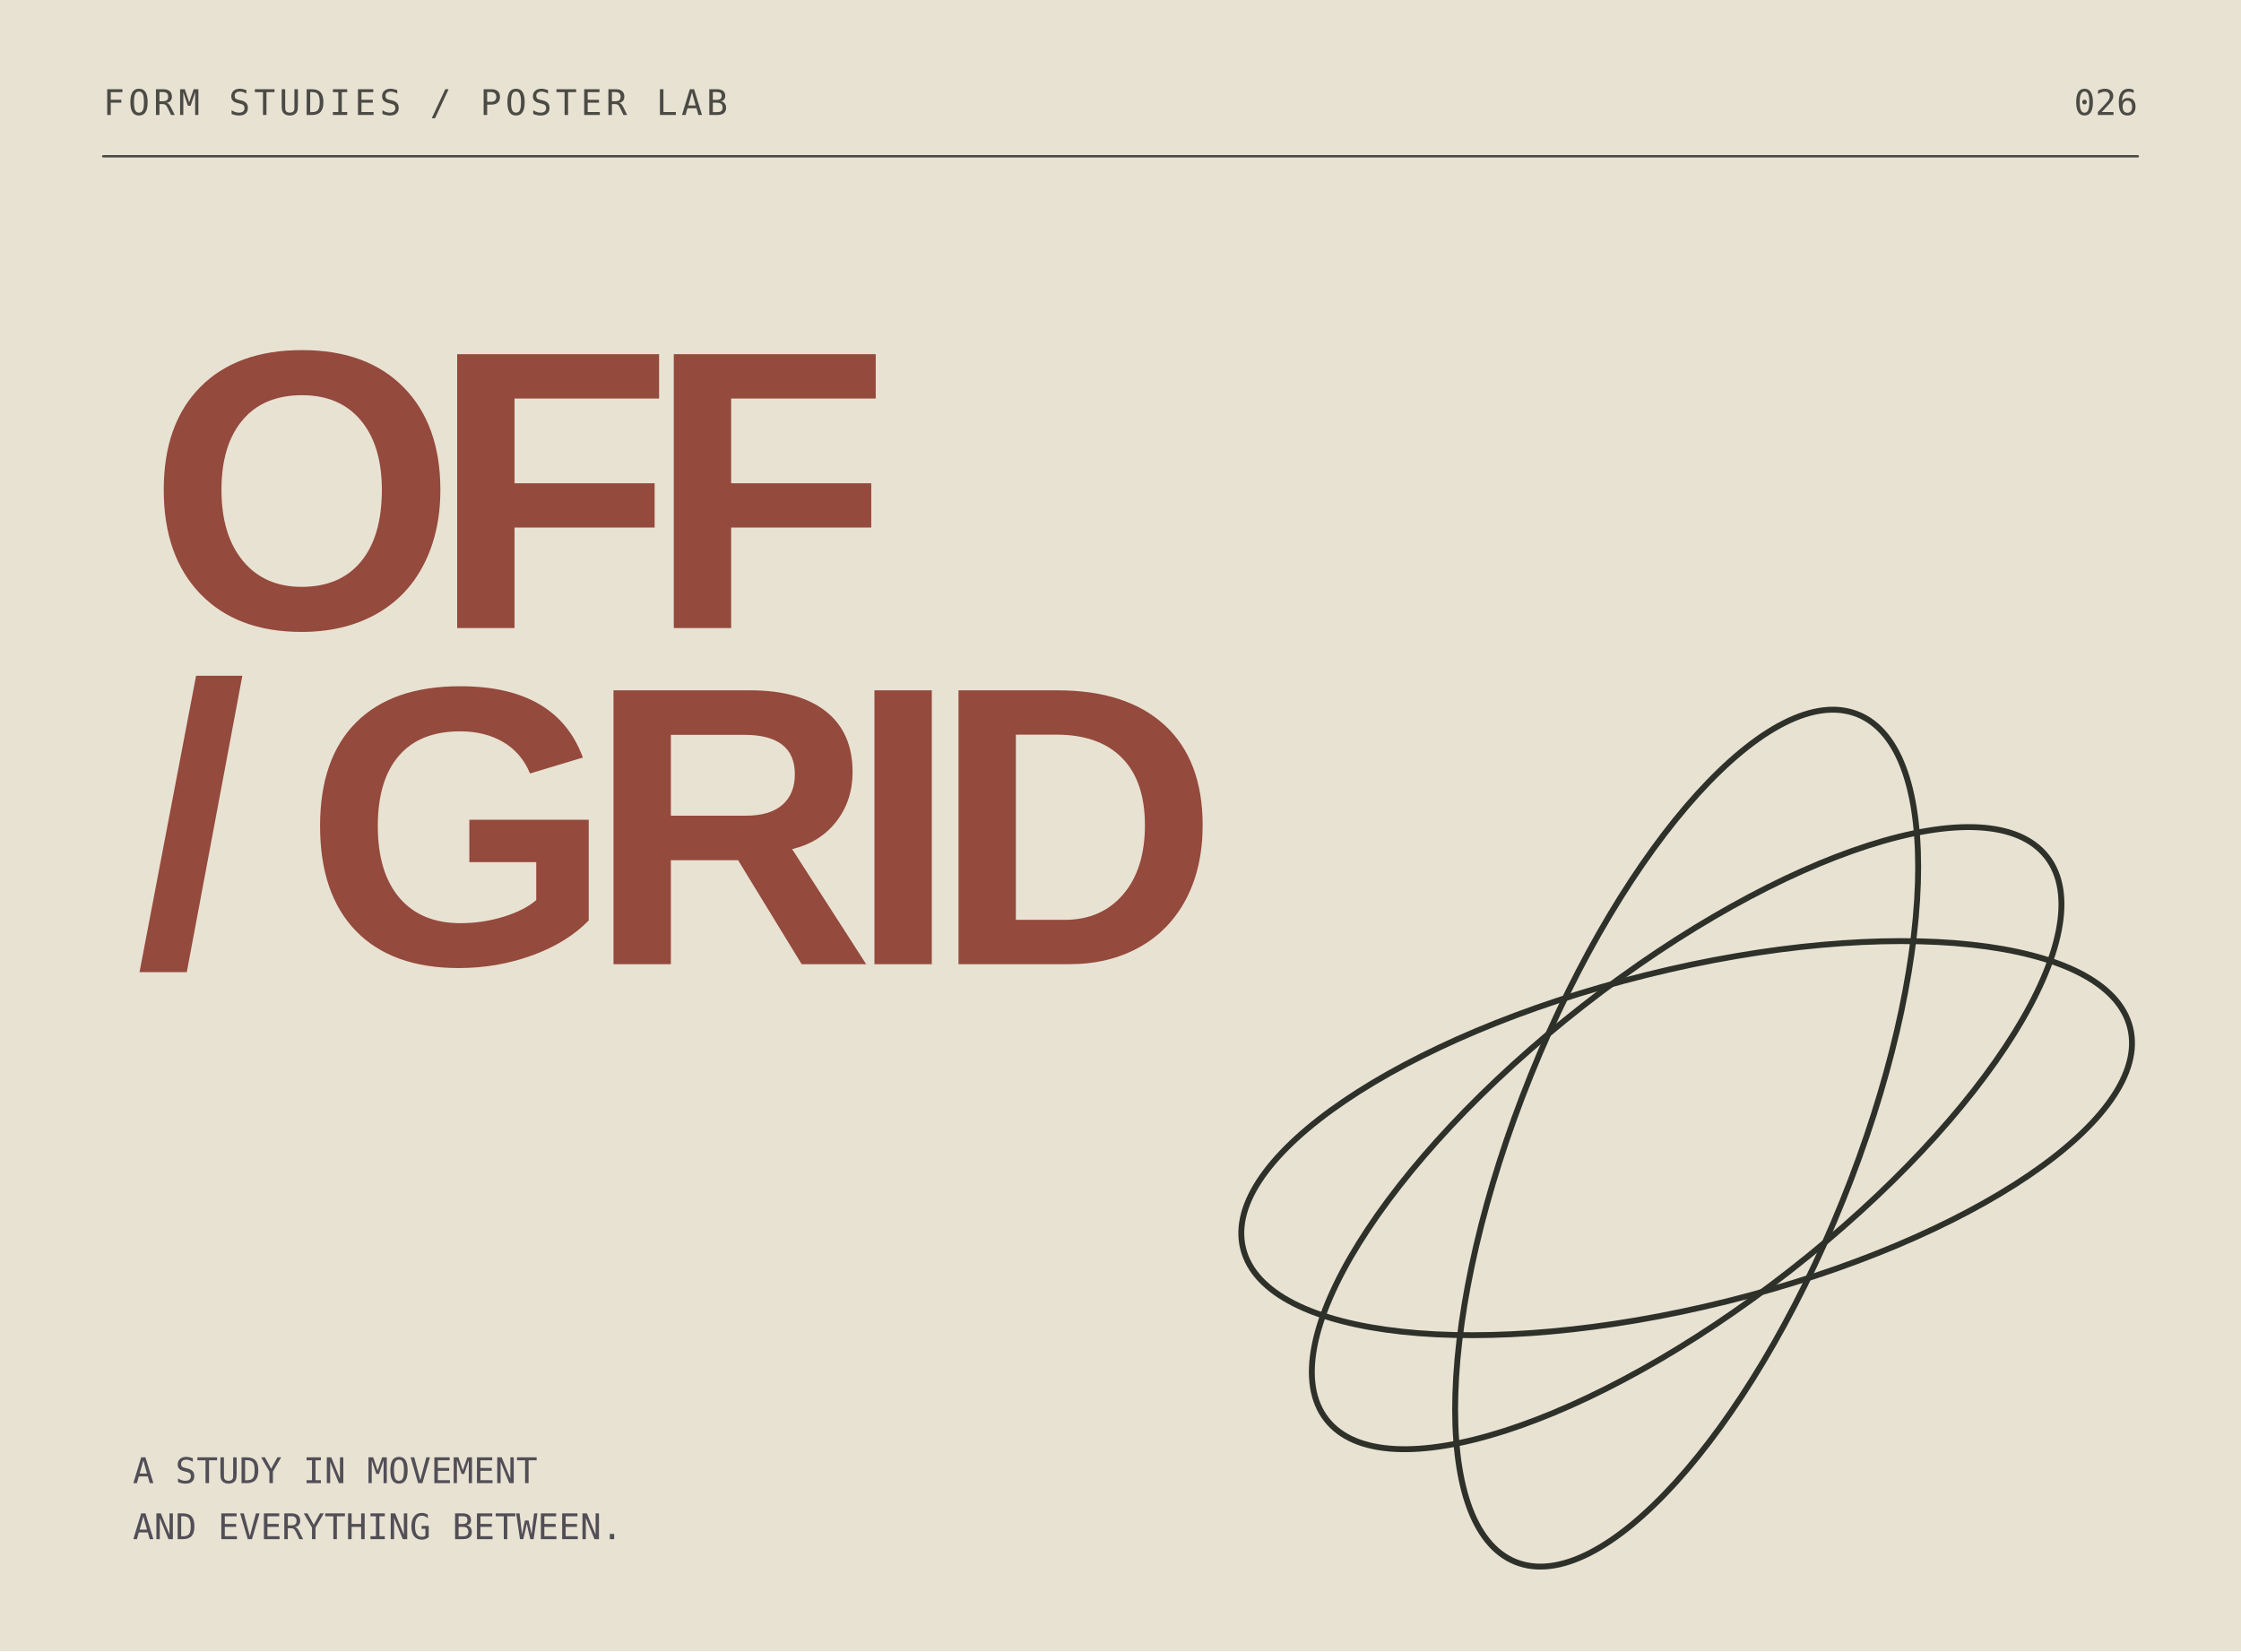
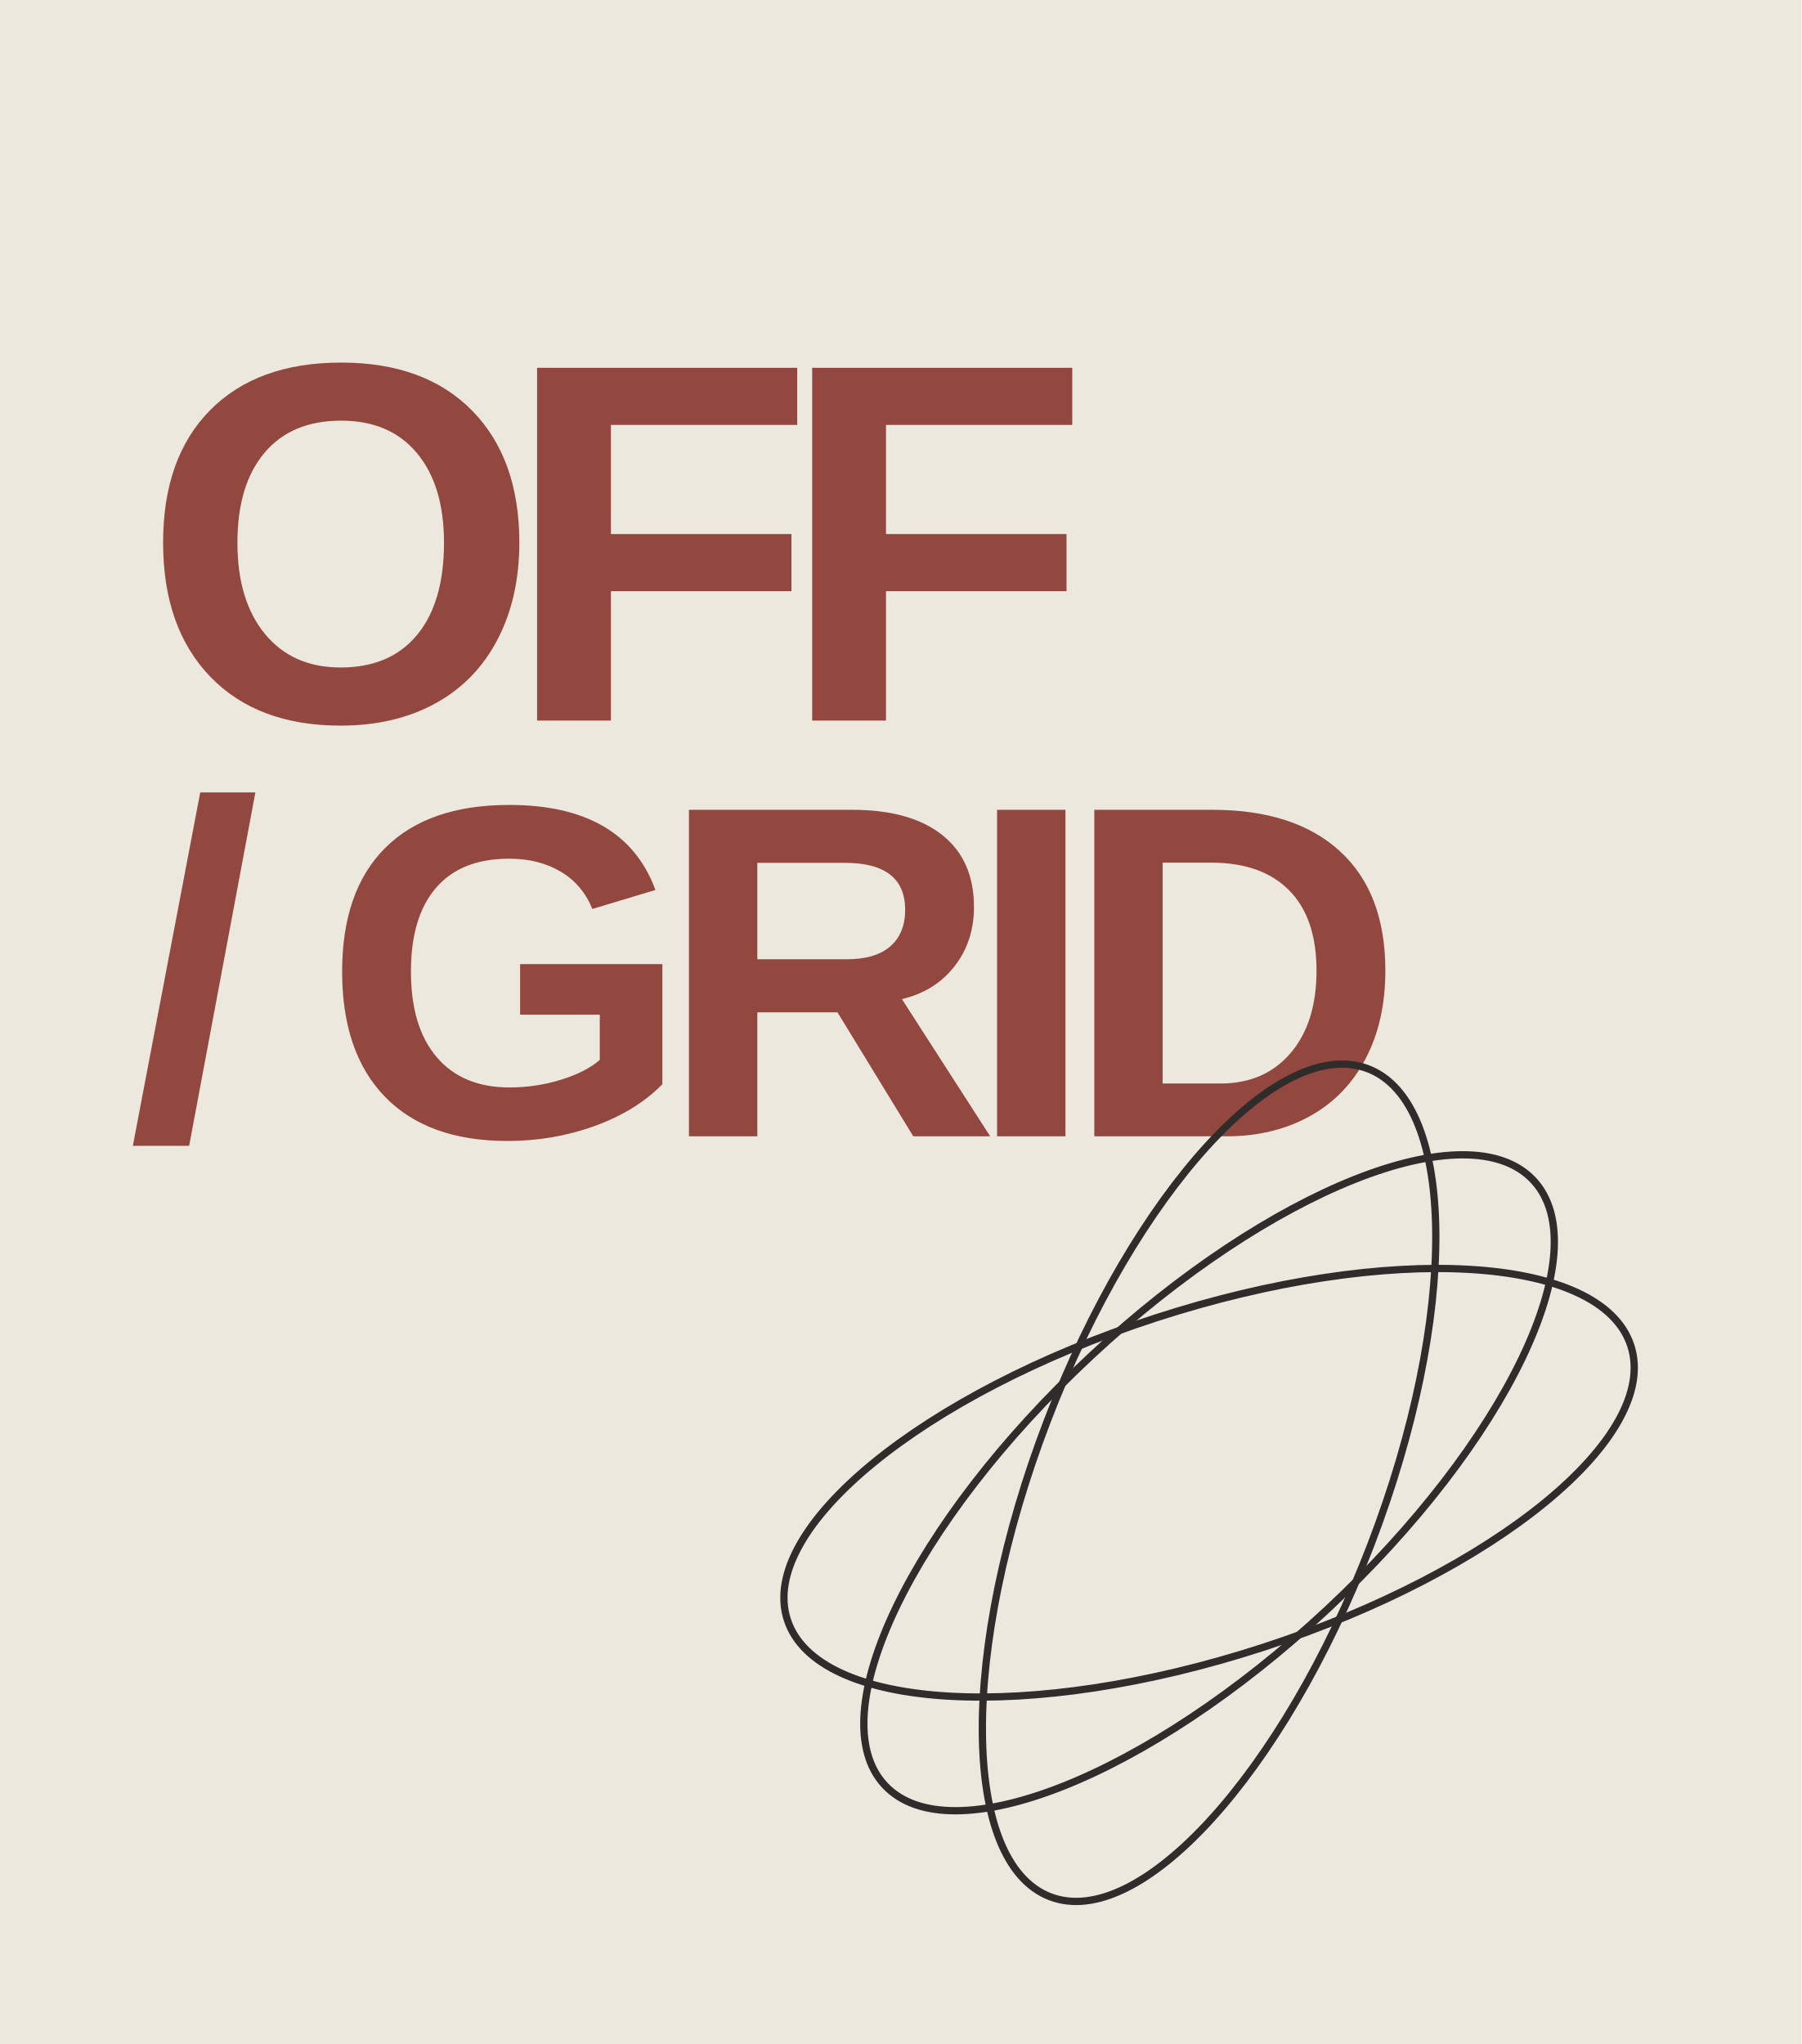
- <svg xmlns="http://www.w3.org/2000/svg" viewBox="0 0 760 560" width="760" height="560">
-   <rect x="0" y="0" width="760" height="560" rx="0" fill="#e8e2d3" />
-   <text x="35" y="39" font-family="monospace" font-size="12" font-weight="500" fill="#4b4a44" letter-spacing="1.3">FORM STUDIES    /    POSTER LAB</text>
-   <text x="725" y="39" font-family="monospace" font-size="12" font-weight="500" fill="#4b4a44" text-anchor="end">026</text>
-   <path d="M35 53L725 53" fill="none" stroke="#4b4a44" stroke-width="0.8" stroke-linecap="round" stroke-linejoin="round" />
-   <text x="50" y="213" font-family="Arial, Helvetica, sans-serif" font-size="135" font-weight="700" fill="#944a3c" letter-spacing="-9">OFF</text>
-   <text x="46" y="327" font-family="Arial, Helvetica, sans-serif" font-size="135" font-weight="700" fill="#944a3c" letter-spacing="-9">/ GRID</text>
-   <ellipse cx="572" cy="386" rx="155" ry="57" fill="none" stroke="#2e3129" stroke-width="2" transform="rotate(-14 572 386)" />
-   <ellipse cx="572" cy="386" rx="155" ry="57" fill="none" stroke="#2e3129" stroke-width="2" transform="rotate(-38 572 386)" />
-   <ellipse cx="572" cy="386" rx="155" ry="57" fill="none" stroke="#2e3129" stroke-width="2" transform="rotate(-68 572 386)" />
-   <text x="45" y="503" font-family="monospace" font-size="12" font-weight="500" fill="#514e56">A STUDY IN MOVEMENT</text>
-   <text x="45" y="522" font-family="monospace" font-size="12" font-weight="500" fill="#514e56">AND EVERYTHING BETWEEN.</text>
+ <svg xmlns="http://www.w3.org/2000/svg" viewBox="0 0 520 590" width="520" height="590">
+   <defs />
+   <rect x="0" y="0" width="520" height="590" rx="0" fill="#ede8dd" />
+   <text x="41" y="208" font-family="Arial, Helvetica, sans-serif" font-size="148" font-weight="700" fill="#93483f" letter-spacing="-11">OFF</text>
+   <text x="37" y="328" font-family="Arial, Helvetica, sans-serif" font-size="137" font-weight="700" fill="#93483f" letter-spacing="-10">/ GRID</text>
+   <ellipse cx="349" cy="428" rx="128" ry="50" fill="none" stroke="#302c2c" stroke-width="2.1" transform="rotate(-18 349 428)" />
+   <ellipse cx="349" cy="428" rx="128" ry="50" fill="none" stroke="#302c2c" stroke-width="2.1" transform="rotate(-43 349 428)" />
+   <ellipse cx="349" cy="428" rx="128" ry="50" fill="none" stroke="#302c2c" stroke-width="2.1" transform="rotate(-69 349 428)" />
</svg>
